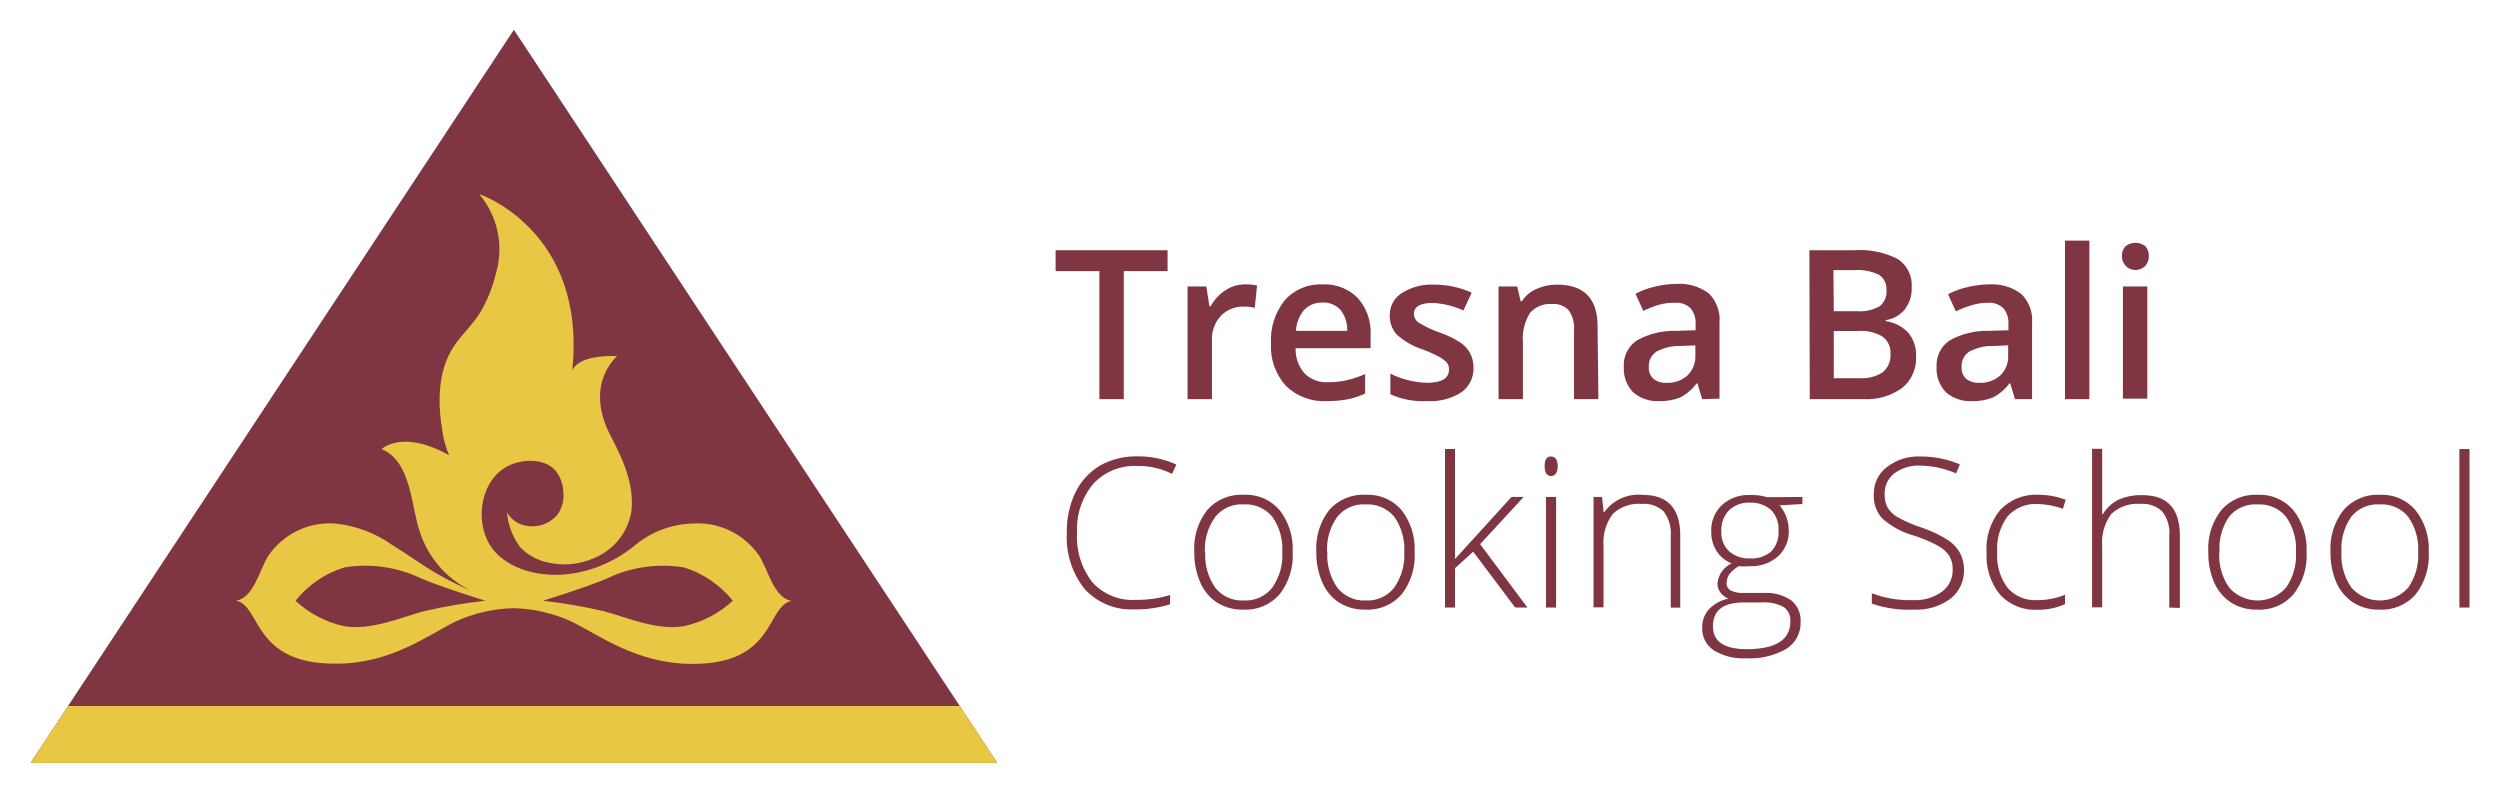
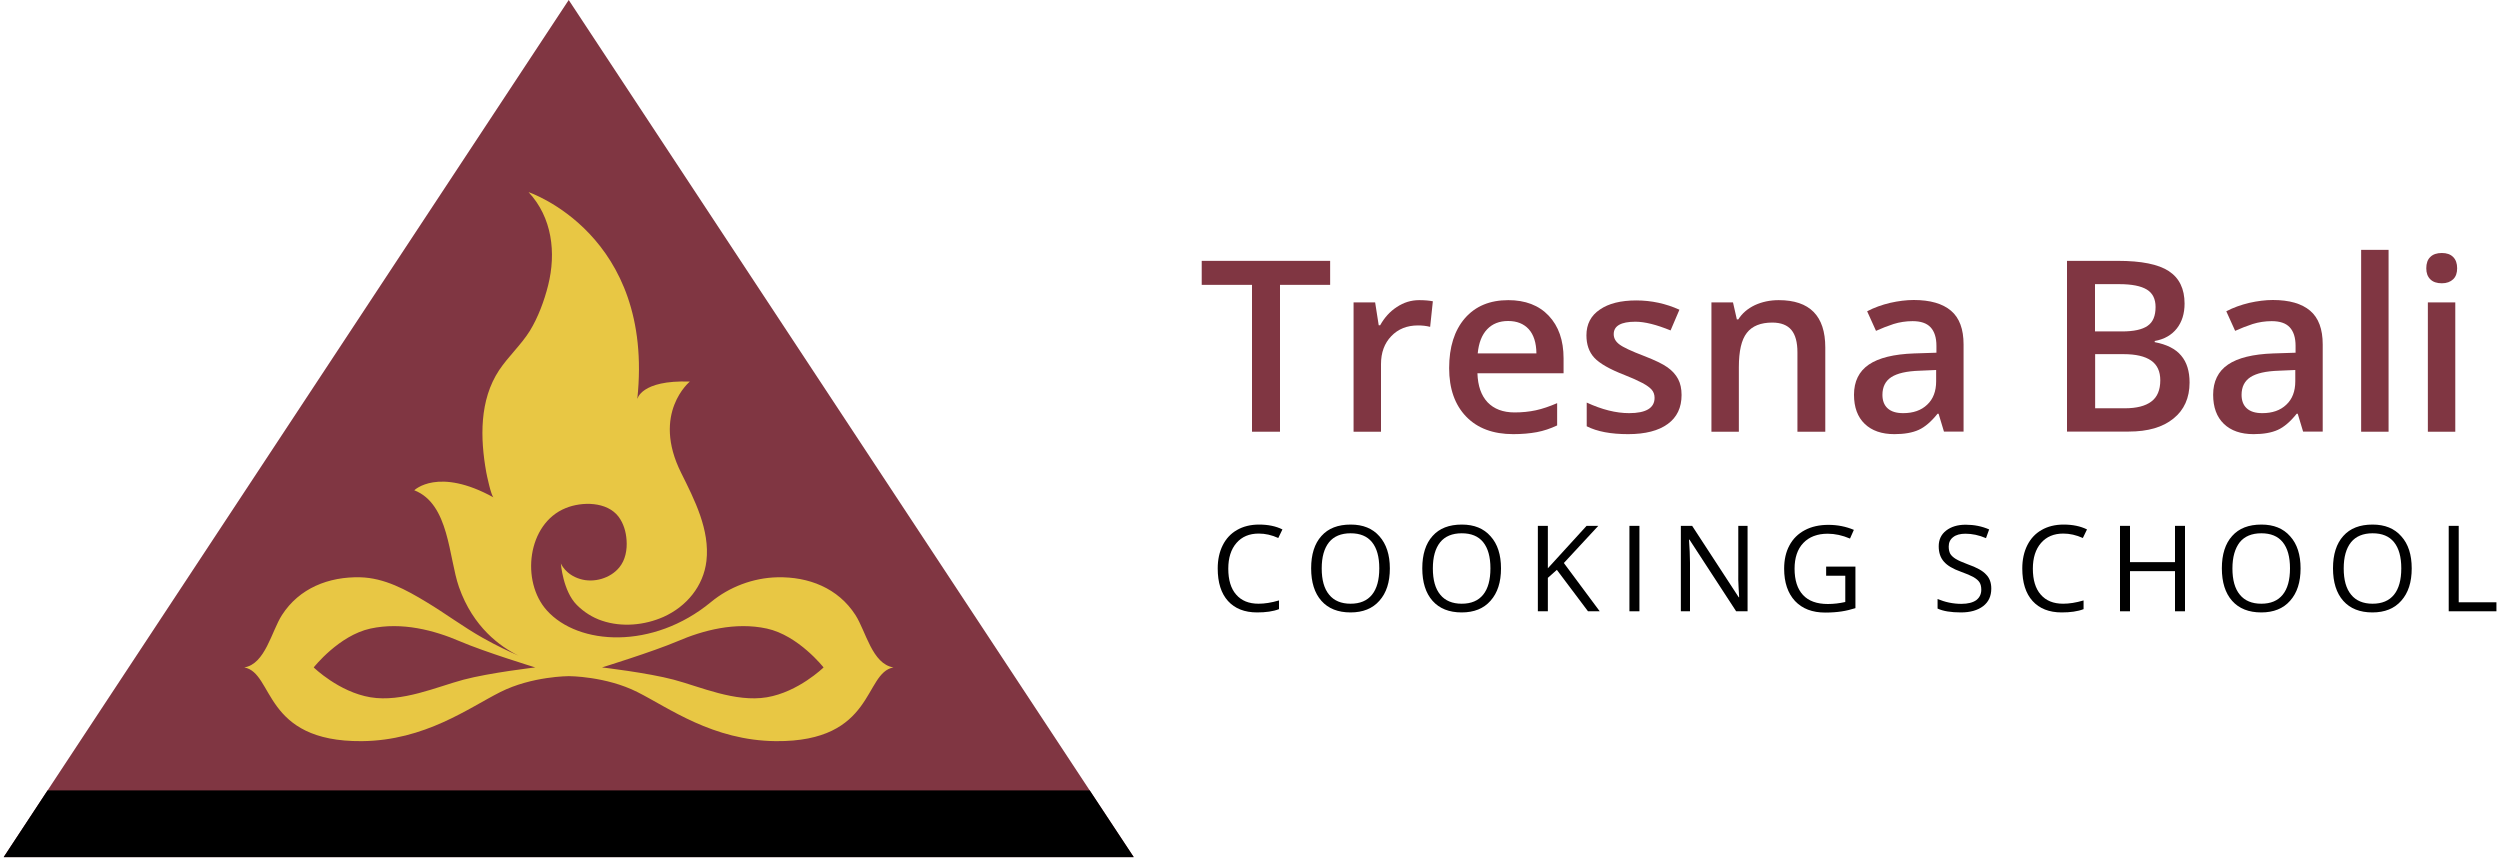
- <svg xmlns="http://www.w3.org/2000/svg" id="Layer_1" data-name="Layer 1" viewBox="0 0 205 65">
-   <defs>
-     <style>.cls-1{fill:#803642;}.cls-2{fill:#e8c744;}</style>
-   </defs>
-   <polygon class="cls-1" points="81.78 62.56 2.5 62.56 2.51 62.55 5.58 57.89 42.14 2.44 78.7 57.89 81.77 62.55 81.78 62.56" />
-   <path class="cls-2" d="M62.26,45.58a6.11,6.11,0,0,0-5.49-2.65,7.74,7.74,0,0,0-4.66,1.75c-4.06,3.35-9.29,3-11.51.58-1.83-2-1.37-6.08,1.32-7.17,1.14-.47,2.9-.48,3.71.6a3,3,0,0,1,.56,1.64,2.64,2.64,0,0,1-.51,1.91,2.7,2.7,0,0,1-2.75.82A2.12,2.12,0,0,1,41.58,42a5.37,5.37,0,0,0,1.12,2.92A4.45,4.45,0,0,0,44.46,46a6.06,6.06,0,0,0,4.33-.27,5,5,0,0,0,3-3.92C52,39.6,51,37.49,50,35.6c-2.1-4.18.61-6.4.61-6.4-3.45-.12-3.69,1.23-3.69,1.23,1.23-11.56-7.63-14.52-7.63-14.52a7,7,0,0,1,1.37,6.53,11.55,11.55,0,0,1-1.29,3.2c-.62,1-1.5,1.78-2.15,2.75-1.39,2.11-1.33,4.79-.91,7.18a7.31,7.31,0,0,0,.52,1.76c-3.88-2.16-5.54-.5-5.54-.5,2.46,1,2.41,4.71,3.14,6.8a8.2,8.2,0,0,0,4.17,4.8,24.5,24.5,0,0,1-2.51-1.24c-1.36-.76-2.61-1.7-3.94-2.51a9.8,9.8,0,0,0-4.66-1.75A6.09,6.09,0,0,0,22,45.58c-.74,1.16-1.17,3.44-2.65,3.68,2.09.37,1.29,5.23,8.25,5.16,4.43,0,7.5-2.33,9.72-3.44a12.15,12.15,0,0,1,4.8-1.11A12.18,12.18,0,0,1,46.94,51c2.21,1.11,5.29,3.4,9.72,3.44,7,.07,6.15-4.79,8.25-5.16C63.43,49,63,46.74,62.26,45.58Zm-27.5,4.54c-1.85.49-4.31,1.6-6.53,1.23a8.52,8.52,0,0,1-4-2.09,8.27,8.27,0,0,1,4-2.73,10.58,10.58,0,0,1,6.28.89c1.72.74,5.29,1.84,5.29,1.84A43.87,43.87,0,0,0,34.76,50.12Zm21.29,1.23c-2.22.37-4.68-.74-6.53-1.23a43.87,43.87,0,0,0-5-.86s3.57-1.1,5.29-1.84a10.58,10.58,0,0,1,6.28-.89,8.27,8.27,0,0,1,4,2.73A8.52,8.52,0,0,1,56.05,51.35Z" />
-   <polygon class="cls-2" points="81.77 62.55 81.77 62.56 2.51 62.56 2.51 62.55 5.58 57.89 78.7 57.89 81.77 62.55" />
-   <path class="cls-1" d="M92.15,32.73h-2V22.23H86.56V20.52h9.18v1.71H92.15Z" />
-   <path class="cls-1" d="M102.08,23.32a4.42,4.42,0,0,1,1,.09l-.19,1.83a3.57,3.57,0,0,0-.87-.1,2.52,2.52,0,0,0-1.91.76,2.78,2.78,0,0,0-.73,2v4.83h-2V23.49h1.54l.25,1.63h.1a3.7,3.7,0,0,1,1.2-1.31A2.91,2.91,0,0,1,102.08,23.32Z" />
-   <path class="cls-1" d="M108.8,32.89a4.48,4.48,0,0,1-3.36-1.25,4.8,4.8,0,0,1-1.22-3.47,5.23,5.23,0,0,1,1.13-3.55,3.9,3.9,0,0,1,3.1-1.3,3.79,3.79,0,0,1,2.88,1.11,4.23,4.23,0,0,1,1.06,3.06v1.06h-6.15a3,3,0,0,0,.73,2.07,2.53,2.53,0,0,0,1.93.72,6.69,6.69,0,0,0,1.52-.16,7.76,7.76,0,0,0,1.52-.51v1.6a6.24,6.24,0,0,1-1.46.48A9.34,9.34,0,0,1,108.8,32.89Zm-.35-8.08a2,2,0,0,0-1.5.59,2.86,2.86,0,0,0-.68,1.73h4.2a2.58,2.58,0,0,0-.56-1.73A1.87,1.87,0,0,0,108.45,24.81Z" />
-   <path class="cls-1" d="M120.83,30.1a2.4,2.4,0,0,1-1,2.07,4.72,4.72,0,0,1-2.82.72,6.53,6.53,0,0,1-3-.56V30.64a7.25,7.25,0,0,0,3,.75c1.2,0,1.81-.37,1.81-1.09a.9.9,0,0,0-.2-.59,2.56,2.56,0,0,0-.66-.48,10.55,10.55,0,0,0-1.28-.57,5.84,5.84,0,0,1-2.16-1.24,2.29,2.29,0,0,1-.56-1.6A2.11,2.11,0,0,1,115,24a4.49,4.49,0,0,1,2.6-.66,7.38,7.38,0,0,1,3.08.66L120,25.46a6.85,6.85,0,0,0-2.51-.62c-1,0-1.55.3-1.55.89a.88.88,0,0,0,.4.73,8.83,8.83,0,0,0,1.77.83,7.74,7.74,0,0,1,1.66.81,2.47,2.47,0,0,1,.77.85A2.54,2.54,0,0,1,120.83,30.1Z" />
-   <path class="cls-1" d="M131.07,32.73h-2V27.05a2.48,2.48,0,0,0-.43-1.6,1.66,1.66,0,0,0-1.36-.52,2.16,2.16,0,0,0-1.82.73,4,4,0,0,0-.58,2.46v4.61h-2V23.49h1.53l.28,1.21h.1a2.71,2.71,0,0,1,1.19-1,4,4,0,0,1,1.7-.36q3.31,0,3.32,3.39Z" />
-   <path class="cls-1" d="M139.58,32.73l-.39-1.29h-.07a3.84,3.84,0,0,1-1.34,1.15,4.31,4.31,0,0,1-1.74.3,3,3,0,0,1-2.13-.73,2.8,2.8,0,0,1-.76-2.08,2.45,2.45,0,0,1,1.06-2.16,6.23,6.23,0,0,1,3.23-.79l1.6-.05v-.49a1.84,1.84,0,0,0-.42-1.32,1.64,1.64,0,0,0-1.28-.44A4.44,4.44,0,0,0,136,25a9,9,0,0,0-1.25.49l-.64-1.4a6.36,6.36,0,0,1,1.65-.6,7.37,7.37,0,0,1,1.69-.21,4,4,0,0,1,2.66.77,3,3,0,0,1,.89,2.42v6.22Zm-2.92-1.34a2.41,2.41,0,0,0,1.71-.6,2.16,2.16,0,0,0,.65-1.67v-.8l-1.19.05a4,4,0,0,0-2,.46,1.42,1.42,0,0,0-.63,1.27,1.2,1.2,0,0,0,.37.95A1.54,1.54,0,0,0,136.66,31.39Z" />
-   <path class="cls-1" d="M148.37,20.52H152a6.87,6.87,0,0,1,3.64.73,2.57,2.57,0,0,1,1.12,2.32,2.78,2.78,0,0,1-.55,1.78,2.47,2.47,0,0,1-1.58.9v.08a3.16,3.16,0,0,1,1.89,1,2.89,2.89,0,0,1,.6,1.93A3.11,3.11,0,0,1,156,31.79a4.93,4.93,0,0,1-3.19.94h-4.41Zm2,5h1.92a3.27,3.27,0,0,0,1.83-.4,1.51,1.51,0,0,0,.57-1.34,1.37,1.37,0,0,0-.62-1.25,3.93,3.93,0,0,0-2-.38h-1.73Zm0,1.62v3.87h2.12a3.14,3.14,0,0,0,1.89-.48,1.8,1.8,0,0,0,.64-1.52,1.63,1.63,0,0,0-.65-1.41,3.45,3.45,0,0,0-2-.46Z" />
-   <path class="cls-1" d="M165.23,32.73l-.39-1.29h-.07a3.93,3.93,0,0,1-1.34,1.15,4.35,4.35,0,0,1-1.74.3,3,3,0,0,1-2.13-.73,2.76,2.76,0,0,1-.76-2.08,2.45,2.45,0,0,1,1.06-2.16,6.21,6.21,0,0,1,3.23-.79l1.6-.05v-.49a1.84,1.84,0,0,0-.42-1.32,1.64,1.64,0,0,0-1.28-.44,4.4,4.4,0,0,0-1.36.21,9,9,0,0,0-1.25.49l-.64-1.4a6.23,6.23,0,0,1,1.65-.6,7.35,7.35,0,0,1,1.68-.21,4,4,0,0,1,2.66.77,3,3,0,0,1,.9,2.42v6.22Zm-2.92-1.34a2.41,2.41,0,0,0,1.71-.6,2.16,2.16,0,0,0,.65-1.67v-.8l-1.19.05a4,4,0,0,0-2,.46,1.42,1.42,0,0,0-.63,1.27,1.23,1.23,0,0,0,.36.95A1.59,1.59,0,0,0,162.31,31.39Z" />
-   <path class="cls-1" d="M171.33,32.73h-2v-13h2Z" />
-   <path class="cls-1" d="M174,21a1.1,1.1,0,0,1,.29-.81,1.33,1.33,0,0,1,1.63,0,1.09,1.09,0,0,1,.28.81,1.06,1.06,0,0,1-.28.79A1.11,1.11,0,0,1,174,21Zm2.08,11.69h-2V23.49h2Z" />
-   <path class="cls-1" d="M93.26,38.21a4.62,4.62,0,0,0-3.62,1.47,5.8,5.8,0,0,0-1.32,4,6,6,0,0,0,1.25,4.06,4.41,4.41,0,0,0,3.55,1.45,9.4,9.4,0,0,0,2.83-.4v.76a9.38,9.38,0,0,1-3,.42,5.15,5.15,0,0,1-4-1.66,6.78,6.78,0,0,1-1.47-4.64,7.26,7.26,0,0,1,.7-3.28,5.15,5.15,0,0,1,2-2.2,6,6,0,0,1,3.08-.77,7.51,7.51,0,0,1,3.2.67l-.35.77A6.11,6.11,0,0,0,93.26,38.21Z" />
-   <path class="cls-1" d="M106,45.27a5.13,5.13,0,0,1-1.08,3.47,3.7,3.7,0,0,1-3,1.25,3.9,3.9,0,0,1-2.11-.57,3.74,3.74,0,0,1-1.39-1.66,6.08,6.08,0,0,1-.49-2.49A5.1,5.1,0,0,1,99,41.81a3.73,3.73,0,0,1,3-1.24,3.64,3.64,0,0,1,2.93,1.26A5.17,5.17,0,0,1,106,45.27Zm-7.17,0a4.67,4.67,0,0,0,.82,2.92A2.8,2.8,0,0,0,102,49.24a2.76,2.76,0,0,0,2.32-1.05,4.61,4.61,0,0,0,.83-2.92,4.56,4.56,0,0,0-.83-2.91,2.84,2.84,0,0,0-2.34-1,2.76,2.76,0,0,0-2.31,1A4.54,4.54,0,0,0,98.8,45.27Z" />
-   <path class="cls-1" d="M116,45.27a5.13,5.13,0,0,1-1.07,3.47,3.7,3.7,0,0,1-3,1.25,3.9,3.9,0,0,1-2.11-.57,3.68,3.68,0,0,1-1.39-1.66,5.92,5.92,0,0,1-.49-2.49A5.1,5.1,0,0,1,109,41.81a3.73,3.73,0,0,1,3-1.24,3.64,3.64,0,0,1,2.93,1.26A5.17,5.17,0,0,1,116,45.27Zm-7.16,0a4.67,4.67,0,0,0,.82,2.92A2.8,2.8,0,0,0,112,49.24a2.76,2.76,0,0,0,2.32-1.05,4.61,4.61,0,0,0,.83-2.92,4.56,4.56,0,0,0-.83-2.91,2.84,2.84,0,0,0-2.34-1,2.76,2.76,0,0,0-2.31,1A4.54,4.54,0,0,0,108.82,45.27Z" />
-   <path class="cls-1" d="M119.31,45.84l4.63-5.09h1l-3.57,3.87,3.88,5.2h-1l-3.45-4.58-1.49,1.35v3.23h-.82v-13h.82v6.52l0,2.49Z" />
-   <path class="cls-1" d="M126.66,38.23c0-.54.17-.8.52-.8a.5.5,0,0,1,.41.2,1.11,1.11,0,0,1,.14.6,1.09,1.09,0,0,1-.14.59.49.49,0,0,1-.41.22C126.83,39,126.66,38.77,126.66,38.23Zm.94,11.59h-.83V40.75h.83Z" />
-   <path class="cls-1" d="M137,49.82V43.94a2.88,2.88,0,0,0-.58-2,2.3,2.3,0,0,0-1.79-.62,3.08,3.08,0,0,0-2.38.82,3.88,3.88,0,0,0-.76,2.66v5h-.82V40.75h.7L131.5,42h.05a3.43,3.43,0,0,1,3.15-1.42q3.08,0,3.08,3.32v5.93Z" />
-   <path class="cls-1" d="M147.8,40.75v.58l-1.87.11a3.23,3.23,0,0,1,.75,2.06,2.74,2.74,0,0,1-.88,2.12,3.3,3.3,0,0,1-2.34.81,4.53,4.53,0,0,1-.87,0,2.35,2.35,0,0,0-.75.61,1.29,1.29,0,0,0-.26.75.68.68,0,0,0,.33.63,2.19,2.19,0,0,0,1.11.2h1.59a3.66,3.66,0,0,1,2.26.6,2.1,2.1,0,0,1,.78,1.77,2.5,2.5,0,0,1-1.16,2.21,6,6,0,0,1-3.32.78,4.57,4.57,0,0,1-2.65-.66,2.11,2.11,0,0,1-.94-1.83,2.17,2.17,0,0,1,.58-1.56,3,3,0,0,1,1.57-.84,1.56,1.56,0,0,1-.65-.5,1.14,1.14,0,0,1-.25-.74A2,2,0,0,1,142,46.2a2.58,2.58,0,0,1-1.23-1,2.9,2.9,0,0,1-.45-1.6,2.84,2.84,0,0,1,.87-2.18,3.22,3.22,0,0,1,2.33-.83,4.21,4.21,0,0,1,1.39.18Zm-7.34,10.61c0,1.25.92,1.87,2.78,1.87q3.57,0,3.57-2.28a1.31,1.31,0,0,0-.56-1.18,3.35,3.35,0,0,0-1.81-.37H143C141.29,49.4,140.46,50.05,140.46,51.36Zm.69-7.78a2.08,2.08,0,0,0,.64,1.63,2.41,2.41,0,0,0,1.71.58,2.47,2.47,0,0,0,1.74-.57,2.22,2.22,0,0,0,.6-1.67,2.26,2.26,0,0,0-.62-1.74,2.44,2.44,0,0,0-1.74-.59,2.31,2.31,0,0,0-1.71.63A2.35,2.35,0,0,0,141.15,43.58Z" />
-   <path class="cls-1" d="M161.05,46.68a2.93,2.93,0,0,1-1.12,2.42,4.68,4.68,0,0,1-3,.89,9.36,9.36,0,0,1-3.44-.49v-.85a8.78,8.78,0,0,0,3.37.56,3.74,3.74,0,0,0,2.38-.69,2.18,2.18,0,0,0,.88-1.81,2.07,2.07,0,0,0-.29-1.15,2.64,2.64,0,0,0-.95-.83,12,12,0,0,0-1.94-.81,6.61,6.61,0,0,1-2.58-1.39,2.74,2.74,0,0,1-.71-2,2.71,2.71,0,0,1,1.07-2.23,4.22,4.22,0,0,1,2.76-.87,8.17,8.17,0,0,1,3.23.65l-.31.74a7.59,7.59,0,0,0-2.91-.64,3.37,3.37,0,0,0-2.15.63,2.06,2.06,0,0,0-.8,1.7,2.28,2.28,0,0,0,.24,1.11,2.34,2.34,0,0,0,.81.78,10.56,10.56,0,0,0,1.92.84,10,10,0,0,1,2.15,1,3.05,3.05,0,0,1,1,1A2.91,2.91,0,0,1,161.05,46.68Z" />
-   <path class="cls-1" d="M167.05,50A3.89,3.89,0,0,1,164,48.76a5,5,0,0,1-1.1-3.42A5,5,0,0,1,164,41.83a4,4,0,0,1,3.13-1.26,6.37,6.37,0,0,1,2.26.41l-.23.74a6.59,6.59,0,0,0-2-.39,3.08,3.08,0,0,0-2.53,1,4.45,4.45,0,0,0-.86,3,4.34,4.34,0,0,0,.86,2.88,2.94,2.94,0,0,0,2.4,1,6,6,0,0,0,2.3-.44v.77A5.27,5.27,0,0,1,167.05,50Z" />
-   <path class="cls-1" d="M177.88,49.82V43.94a2.83,2.83,0,0,0-.58-2,2.29,2.29,0,0,0-1.78-.62,3.1,3.1,0,0,0-2.39.82,3.88,3.88,0,0,0-.75,2.66v5h-.83v-13h.83V41l0,1.16h.06a3.06,3.06,0,0,1,1.29-1.19,4.58,4.58,0,0,1,1.93-.37q3.09,0,3.09,3.32v5.93Z" />
-   <path class="cls-1" d="M189.14,45.27a5.13,5.13,0,0,1-1.08,3.47,3.67,3.67,0,0,1-3,1.25,3.86,3.86,0,0,1-2.1-.57,3.76,3.76,0,0,1-1.4-1.66,6.08,6.08,0,0,1-.48-2.49,5.1,5.1,0,0,1,1.08-3.46,3.71,3.71,0,0,1,2.95-1.24,3.64,3.64,0,0,1,2.94,1.26A5.17,5.17,0,0,1,189.14,45.27Zm-7.16,0a4.61,4.61,0,0,0,.82,2.92,3.1,3.1,0,0,0,4.65,0,4.61,4.61,0,0,0,.82-2.92,4.5,4.5,0,0,0-.83-2.91,2.81,2.81,0,0,0-2.33-1,2.78,2.78,0,0,0-2.32,1A4.6,4.6,0,0,0,182,45.27Z" />
-   <path class="cls-1" d="M199.16,45.27a5.13,5.13,0,0,1-1.08,3.47,3.68,3.68,0,0,1-3,1.25,3.84,3.84,0,0,1-2.1-.57,3.76,3.76,0,0,1-1.4-1.66,6.08,6.08,0,0,1-.48-2.49,5.1,5.1,0,0,1,1.08-3.46,3.71,3.71,0,0,1,2.95-1.24,3.64,3.64,0,0,1,2.94,1.26A5.17,5.17,0,0,1,199.16,45.27Zm-7.16,0a4.61,4.61,0,0,0,.82,2.92,3.1,3.1,0,0,0,4.65,0,4.61,4.61,0,0,0,.82-2.92,4.56,4.56,0,0,0-.83-2.91,2.81,2.81,0,0,0-2.33-1,2.78,2.78,0,0,0-2.32,1A4.6,4.6,0,0,0,192,45.27Z" />
-   <path class="cls-1" d="M202.5,49.82h-.83v-13h.83Z" />
+ <svg xmlns="http://www.w3.org/2000/svg" version="1.1" id="Layer_1" x="0px" y="0px" viewBox="0 0 175 60" style="enable-background:new 0 0 175 60;" xml:space="preserve">
+   <style type="text/css">
+ 	.st0{fill:#6CB8F8;}
+ 	.st1{fill:#FAF06E;}
+ 	.st2{fill:#37586F;}
+ 	.st3{fill:#E8C31F;}
+ 	.st4{fill:#803642;}
+ 	.st5{fill:#E8C744;}
+ 	.st6{fill:#231F20;}
+ 	.st7{fill:#317C8E;}
+ 	.st8{fill:#EDE70C;}
+ 	.st9{fill:#D66928;}
+ 	.st10{fill:#005E8E;}
+ </style>
+   <g>
+     <g>
+       <polygon class="st4" points="79.36,60 0.25,60 0.27,59.98 3.33,55.33 39.81,0 76.28,55.33 79.35,59.98   " />
+     </g>
+     <path class="st5" d="M59.88,43.05c-1.21-1.88-3.27-2.69-5.47-2.64c-1.7,0.04-3.37,0.68-4.65,1.74c-4.05,3.34-9.27,3.04-11.48,0.58   c-1.83-2.03-1.37-6.07,1.31-7.16c1.14-0.47,2.9-0.47,3.71,0.6c0.35,0.47,0.52,1.05,0.56,1.64c0.05,0.67-0.08,1.39-0.51,1.91   c-0.63,0.77-1.79,1.1-2.74,0.81c-1.04-0.31-1.35-1.09-1.35-1.09s0.14,1.93,1.12,2.91c0.5,0.5,1.1,0.88,1.76,1.1   c1.39,0.47,2.98,0.32,4.31-0.27c1.6-0.72,2.79-2.14,3-3.91c0.25-2.18-0.83-4.28-1.77-6.17c-2.09-4.18,0.61-6.39,0.61-6.39   c-3.44-0.12-3.68,1.23-3.68,1.23c1.23-11.54-7.61-14.49-7.61-14.49c1.65,1.77,1.94,4.24,1.37,6.52c-0.27,1.08-0.7,2.24-1.28,3.19   c-0.62,0.99-1.5,1.78-2.15,2.75c-1.39,2.1-1.33,4.77-0.9,7.16c0.03,0.17,0.34,1.65,0.51,1.75C30.66,32.67,29,34.32,29,34.32   c2.46,0.96,2.4,4.7,3.13,6.78c0.99,2.82,2.91,4.18,4.16,4.79c-0.63-0.27-1.49-0.67-2.5-1.24c-1.35-0.76-2.6-1.7-3.93-2.5   c-1.42-0.86-2.95-1.7-4.65-1.74c-2.2-0.05-4.26,0.76-5.47,2.64c-0.74,1.15-1.17,3.43-2.64,3.67c2.09,0.38,1.29,5.22,8.23,5.16   c4.42-0.04,7.49-2.33,9.7-3.44c2.21-1.11,4.79-1.11,4.79-1.11s2.58,0,4.79,1.11c2.21,1.11,5.28,3.4,9.7,3.44   c6.94,0.06,6.14-4.78,8.23-5.16C61.05,46.48,60.62,44.2,59.88,43.05z M32.44,47.58c-1.84,0.49-4.3,1.6-6.51,1.23   c-2.21-0.37-3.97-2.09-3.97-2.09s1.76-2.24,3.97-2.72c2.21-0.48,4.47,0.12,6.26,0.89c1.72,0.74,5.28,1.83,5.28,1.83   S34.28,47.09,32.44,47.58z M53.68,48.81c-2.21,0.37-4.67-0.74-6.51-1.23c-1.84-0.49-5.03-0.86-5.03-0.86s3.56-1.1,5.28-1.83   c1.79-0.77,4.05-1.37,6.26-0.89c2.21,0.48,3.97,2.72,3.97,2.72S55.89,48.44,53.68,48.81z" />
+     <polygon points="79.35,59.98 79.35,60 0.27,60 0.27,59.98 3.33,55.33 76.28,55.33  " />
+     <g>
+       <g>
+         <path class="st4" d="M89.6,30.22h-1.96V19.94h-3.52v-1.68h8.99v1.68H89.6V30.22z" />
+         <path class="st4" d="M99.34,21.01c0.39,0,0.71,0.03,0.96,0.08l-0.19,1.79c-0.27-0.07-0.56-0.1-0.85-0.1     c-0.77,0-1.39,0.25-1.87,0.75c-0.48,0.5-0.72,1.15-0.72,1.96v4.73h-1.92v-9.05h1.51l0.25,1.6h0.1c0.3-0.54,0.69-0.97,1.17-1.28     C98.26,21.17,98.78,21.01,99.34,21.01z" />
+         <path class="st4" d="M105.93,30.39c-1.41,0-2.51-0.41-3.3-1.23c-0.79-0.82-1.19-1.95-1.19-3.39c0-1.48,0.37-2.64,1.1-3.49     c0.74-0.85,1.75-1.27,3.04-1.27c1.19,0,2.14,0.36,2.83,1.09c0.69,0.73,1.04,1.72,1.04,2.99v1.04h-6.03     c0.03,0.88,0.26,1.55,0.71,2.03c0.45,0.47,1.08,0.71,1.89,0.71c0.53,0,1.03-0.05,1.49-0.15c0.46-0.1,0.96-0.27,1.49-0.5v1.56     c-0.47,0.22-0.94,0.38-1.42,0.47C107.09,30.34,106.54,30.39,105.93,30.39z M105.57,22.47c-0.61,0-1.1,0.19-1.47,0.58     c-0.37,0.39-0.59,0.95-0.66,1.69h4.11c-0.01-0.75-0.19-1.31-0.54-1.7C106.66,22.66,106.18,22.47,105.57,22.47z" />
+         <path class="st4" d="M117.71,27.65c0,0.88-0.32,1.56-0.97,2.03c-0.64,0.47-1.57,0.71-2.77,0.71c-1.21,0-2.17-0.18-2.9-0.55v-1.66     c1.06,0.49,2.05,0.74,2.97,0.74c1.18,0,1.78-0.36,1.78-1.07c0-0.23-0.07-0.42-0.2-0.57c-0.13-0.15-0.35-0.31-0.65-0.47     c-0.3-0.16-0.72-0.35-1.25-0.56c-1.04-0.4-1.75-0.81-2.12-1.21c-0.37-0.4-0.55-0.93-0.55-1.57c0-0.77,0.31-1.38,0.94-1.8     c0.62-0.43,1.47-0.64,2.55-0.64c1.06,0,2.07,0.22,3.02,0.65l-0.62,1.45c-0.98-0.4-1.8-0.61-2.46-0.61     c-1.01,0-1.52,0.29-1.52,0.87c0,0.28,0.13,0.52,0.4,0.72c0.26,0.2,0.84,0.47,1.73,0.81c0.75,0.29,1.29,0.55,1.63,0.79     c0.34,0.24,0.59,0.52,0.75,0.83C117.63,26.84,117.71,27.21,117.71,27.65z" />
+         <path class="st4" d="M127.75,30.22h-1.93v-5.56c0-0.7-0.14-1.22-0.42-1.56c-0.28-0.34-0.73-0.52-1.34-0.52     c-0.81,0-1.41,0.24-1.78,0.72c-0.38,0.48-0.56,1.28-0.56,2.41v4.51h-1.92v-9.05h1.51l0.27,1.19h0.1c0.27-0.43,0.66-0.76,1.16-1     c0.5-0.23,1.06-0.35,1.67-0.35c2.17,0,3.26,1.1,3.26,3.31V30.22z" />
+         <path class="st4" d="M136.08,30.22l-0.38-1.26h-0.07c-0.44,0.55-0.88,0.93-1.32,1.13c-0.44,0.2-1.01,0.3-1.7,0.3     c-0.89,0-1.58-0.24-2.08-0.72c-0.5-0.48-0.75-1.16-0.75-2.04c0-0.93,0.35-1.64,1.04-2.11c0.69-0.47,1.75-0.73,3.17-0.78     l1.56-0.05v-0.48c0-0.58-0.14-1.01-0.41-1.3c-0.27-0.29-0.69-0.43-1.26-0.43c-0.46,0-0.91,0.07-1.33,0.2     c-0.43,0.14-0.83,0.3-1.23,0.48l-0.62-1.37c0.49-0.26,1.03-0.45,1.61-0.59c0.58-0.13,1.13-0.2,1.65-0.2     c1.15,0,2.02,0.25,2.61,0.75c0.59,0.5,0.88,1.29,0.88,2.36v6.1H136.08z M133.22,28.92c0.7,0,1.26-0.19,1.68-0.59     c0.42-0.39,0.63-0.94,0.63-1.64V25.9l-1.16,0.05c-0.91,0.03-1.56,0.18-1.98,0.45c-0.41,0.27-0.62,0.68-0.62,1.24     c0,0.4,0.12,0.72,0.36,0.94C132.38,28.81,132.74,28.92,133.22,28.92z" />
+         <path class="st4" d="M144.7,18.26h3.55c1.65,0,2.84,0.24,3.57,0.72c0.73,0.48,1.1,1.24,1.1,2.27c0,0.7-0.18,1.28-0.54,1.74     c-0.36,0.46-0.88,0.76-1.55,0.88v0.08c0.84,0.16,1.46,0.47,1.85,0.94c0.4,0.47,0.59,1.1,0.59,1.89c0,1.07-0.38,1.92-1.13,2.52     c-0.75,0.61-1.79,0.91-3.13,0.91h-4.32V18.26z M146.66,23.2h1.88c0.82,0,1.42-0.13,1.79-0.39c0.38-0.26,0.56-0.7,0.56-1.32     c0-0.56-0.2-0.97-0.61-1.22c-0.41-0.25-1.05-0.38-1.94-0.38h-1.69V23.2z M146.66,24.79v3.79h2.08c0.82,0,1.44-0.16,1.85-0.47     c0.42-0.31,0.63-0.81,0.63-1.49c0-0.62-0.21-1.08-0.64-1.38c-0.43-0.3-1.07-0.45-1.94-0.45H146.66z" />
+         <path class="st4" d="M161.22,30.22l-0.38-1.26h-0.07c-0.44,0.55-0.88,0.93-1.32,1.13c-0.44,0.2-1.01,0.3-1.7,0.3     c-0.89,0-1.58-0.24-2.08-0.72c-0.5-0.48-0.75-1.16-0.75-2.04c0-0.93,0.35-1.64,1.04-2.11c0.69-0.47,1.75-0.73,3.17-0.78     l1.56-0.05v-0.48c0-0.58-0.14-1.01-0.41-1.3c-0.27-0.29-0.69-0.43-1.26-0.43c-0.46,0-0.91,0.07-1.33,0.2     c-0.43,0.14-0.83,0.3-1.23,0.48l-0.62-1.37c0.49-0.26,1.03-0.45,1.61-0.59c0.58-0.13,1.13-0.2,1.65-0.2     c1.15,0,2.02,0.25,2.61,0.75c0.59,0.5,0.88,1.29,0.88,2.36v6.1H161.22z M158.36,28.92c0.7,0,1.26-0.19,1.68-0.59     c0.42-0.39,0.63-0.94,0.63-1.64V25.9l-1.16,0.05c-0.91,0.03-1.56,0.18-1.98,0.45c-0.41,0.27-0.62,0.68-0.62,1.24     c0,0.4,0.12,0.72,0.36,0.94C157.52,28.81,157.88,28.92,158.36,28.92z" />
+         <path class="st4" d="M167.2,30.22h-1.92V17.49h1.92V30.22z" />
+         <path class="st4" d="M169.84,18.78c0-0.34,0.09-0.61,0.28-0.79c0.19-0.19,0.46-0.28,0.81-0.28c0.34,0,0.6,0.09,0.79,0.28     c0.19,0.19,0.28,0.45,0.28,0.79c0,0.33-0.09,0.59-0.28,0.77s-0.45,0.28-0.79,0.28c-0.35,0-0.62-0.09-0.81-0.28     S169.84,19.11,169.84,18.78z M171.87,30.22h-1.92v-9.05h1.92V30.22z" />
+         <path d="M88.11,37.35c-0.66,0-1.18,0.22-1.56,0.66s-0.57,1.04-0.57,1.8c0,0.78,0.18,1.39,0.55,1.81     c0.37,0.43,0.89,0.64,1.57,0.64c0.42,0,0.89-0.07,1.43-0.23v0.61c-0.41,0.16-0.93,0.23-1.53,0.23c-0.88,0-1.56-0.27-2.04-0.8     c-0.48-0.53-0.72-1.29-0.72-2.28c0-0.62,0.12-1.16,0.35-1.62c0.23-0.46,0.56-0.82,1-1.07c0.43-0.25,0.95-0.38,1.54-0.38     c0.63,0,1.18,0.11,1.64,0.34l-0.29,0.6C89.02,37.45,88.57,37.35,88.11,37.35z" />
+         <path d="M97.29,39.79c0,0.96-0.24,1.71-0.73,2.26c-0.48,0.55-1.16,0.82-2.02,0.82c-0.88,0-1.56-0.27-2.04-0.81     c-0.48-0.54-0.72-1.3-0.72-2.28c0-0.97,0.24-1.73,0.72-2.26c0.48-0.54,1.16-0.8,2.05-0.8c0.86,0,1.53,0.27,2.01,0.82     C97.04,38.08,97.29,38.83,97.29,39.79z M92.52,39.79c0,0.81,0.17,1.42,0.52,1.84c0.34,0.42,0.85,0.63,1.5,0.63     c0.66,0,1.16-0.21,1.5-0.63c0.34-0.42,0.51-1.03,0.51-1.85c0-0.8-0.17-1.41-0.51-1.83c-0.34-0.42-0.84-0.62-1.5-0.62     c-0.66,0-1.17,0.21-1.51,0.63C92.69,38.39,92.52,38.99,92.52,39.79z" />
+         <path d="M105.07,39.79c0,0.96-0.24,1.71-0.73,2.26c-0.48,0.55-1.16,0.82-2.02,0.82c-0.88,0-1.56-0.27-2.04-0.81     c-0.48-0.54-0.72-1.3-0.72-2.28c0-0.97,0.24-1.73,0.72-2.26c0.48-0.54,1.16-0.8,2.05-0.8c0.86,0,1.53,0.27,2.01,0.82     C104.83,38.08,105.07,38.83,105.07,39.79z M100.3,39.79c0,0.81,0.17,1.42,0.52,1.84c0.34,0.42,0.85,0.63,1.5,0.63     c0.66,0,1.16-0.21,1.5-0.63c0.34-0.42,0.51-1.03,0.51-1.85c0-0.8-0.17-1.41-0.51-1.83c-0.34-0.42-0.84-0.62-1.5-0.62     c-0.66,0-1.17,0.21-1.51,0.63C100.47,38.39,100.3,38.99,100.3,39.79z" />
+         <path d="M111.98,42.79h-0.82l-2.18-2.9l-0.63,0.56v2.34h-0.7v-5.98h0.7v2.97l2.71-2.97h0.82l-2.41,2.6L111.98,42.79z" />
+         <path d="M114.06,42.79v-5.98h0.7v5.98H114.06z" />
+         <path d="M122.32,42.79h-0.79l-3.27-5.02h-0.03c0.04,0.59,0.07,1.13,0.07,1.62v3.4h-0.64v-5.98h0.79l3.26,5h0.03     c-0.01-0.07-0.02-0.31-0.04-0.71c-0.02-0.4-0.03-0.69-0.02-0.86v-3.43h0.65V42.79z" />
+         <path d="M127.85,39.66h2.03v2.91c-0.32,0.1-0.64,0.18-0.97,0.23s-0.71,0.08-1.14,0.08c-0.91,0-1.61-0.27-2.12-0.81     c-0.5-0.54-0.76-1.29-0.76-2.26c0-0.62,0.12-1.17,0.37-1.63c0.25-0.47,0.61-0.82,1.08-1.07c0.47-0.25,1.02-0.37,1.65-0.37     c0.64,0,1.23,0.12,1.78,0.35l-0.27,0.61c-0.54-0.23-1.06-0.34-1.56-0.34c-0.73,0-1.3,0.22-1.71,0.65     c-0.41,0.43-0.61,1.04-0.61,1.8c0,0.81,0.2,1.42,0.59,1.84c0.39,0.42,0.97,0.63,1.74,0.63c0.41,0,0.82-0.05,1.22-0.14v-1.84     h-1.34V39.66z" />
+         <path d="M139.39,41.2c0,0.53-0.19,0.94-0.57,1.23c-0.38,0.29-0.9,0.44-1.55,0.44c-0.71,0-1.25-0.09-1.64-0.27v-0.67     c0.25,0.1,0.51,0.19,0.8,0.25c0.29,0.06,0.58,0.09,0.86,0.09c0.46,0,0.81-0.09,1.05-0.26c0.23-0.18,0.35-0.42,0.35-0.73     c0-0.21-0.04-0.38-0.12-0.51c-0.08-0.13-0.22-0.25-0.42-0.37c-0.2-0.11-0.49-0.24-0.89-0.38c-0.56-0.2-0.95-0.43-1.19-0.71     c-0.24-0.27-0.36-0.63-0.36-1.07c0-0.46,0.17-0.83,0.52-1.1c0.35-0.27,0.8-0.41,1.37-0.41c0.59,0,1.14,0.11,1.64,0.33l-0.22,0.61     c-0.49-0.21-0.97-0.31-1.44-0.31c-0.37,0-0.66,0.08-0.86,0.24c-0.21,0.16-0.31,0.38-0.31,0.66c0,0.21,0.04,0.38,0.11,0.51     c0.08,0.13,0.21,0.25,0.39,0.36c0.18,0.11,0.46,0.23,0.83,0.37c0.63,0.22,1.06,0.46,1.29,0.72     C139.27,40.46,139.39,40.79,139.39,41.2z" />
+         <path d="M144.43,37.35c-0.66,0-1.18,0.22-1.56,0.66s-0.57,1.04-0.57,1.8c0,0.78,0.18,1.39,0.55,1.81     c0.37,0.43,0.89,0.64,1.57,0.64c0.42,0,0.89-0.07,1.43-0.23v0.61c-0.41,0.16-0.93,0.23-1.53,0.23c-0.88,0-1.56-0.27-2.04-0.8     c-0.48-0.53-0.72-1.29-0.72-2.28c0-0.62,0.12-1.16,0.35-1.62c0.23-0.46,0.56-0.82,1-1.07c0.43-0.25,0.95-0.38,1.54-0.38     c0.63,0,1.18,0.11,1.64,0.34l-0.29,0.6C145.33,37.45,144.88,37.35,144.43,37.35z" />
+         <path d="M152.95,42.79h-0.7v-2.81h-3.15v2.81h-0.7v-5.98h0.7v2.54h3.15v-2.54h0.7V42.79z" />
+         <path d="M161.04,39.79c0,0.96-0.24,1.71-0.73,2.26c-0.48,0.55-1.16,0.82-2.02,0.82c-0.88,0-1.56-0.27-2.04-0.81     c-0.48-0.54-0.72-1.3-0.72-2.28c0-0.97,0.24-1.73,0.72-2.26c0.48-0.54,1.16-0.8,2.05-0.8c0.86,0,1.53,0.27,2.01,0.82     C160.8,38.08,161.04,38.83,161.04,39.79z M156.27,39.79c0,0.81,0.17,1.42,0.52,1.84c0.34,0.42,0.85,0.63,1.5,0.63     c0.66,0,1.16-0.21,1.5-0.63c0.34-0.42,0.51-1.03,0.51-1.85c0-0.8-0.17-1.41-0.51-1.83c-0.34-0.42-0.84-0.62-1.5-0.62     c-0.66,0-1.17,0.21-1.51,0.63C156.45,38.39,156.27,38.99,156.27,39.79z" />
+         <path d="M168.82,39.79c0,0.96-0.24,1.71-0.73,2.26c-0.48,0.55-1.16,0.82-2.02,0.82c-0.88,0-1.56-0.27-2.04-0.81     c-0.48-0.54-0.72-1.3-0.72-2.28c0-0.97,0.24-1.73,0.72-2.26c0.48-0.54,1.16-0.8,2.05-0.8c0.86,0,1.53,0.27,2.01,0.82     C168.58,38.08,168.82,38.83,168.82,39.79z M164.06,39.79c0,0.81,0.17,1.42,0.52,1.84c0.34,0.42,0.85,0.63,1.5,0.63     c0.66,0,1.16-0.21,1.5-0.63c0.34-0.42,0.51-1.03,0.51-1.85c0-0.8-0.17-1.41-0.51-1.83c-0.34-0.42-0.84-0.62-1.5-0.62     c-0.66,0-1.17,0.21-1.51,0.63C164.23,38.39,164.06,38.99,164.06,39.79z" />
+         <path d="M171.41,42.79v-5.98h0.7v5.35h2.64v0.63H171.41z" />
+       </g>
+     </g>
+   </g>
</svg>
